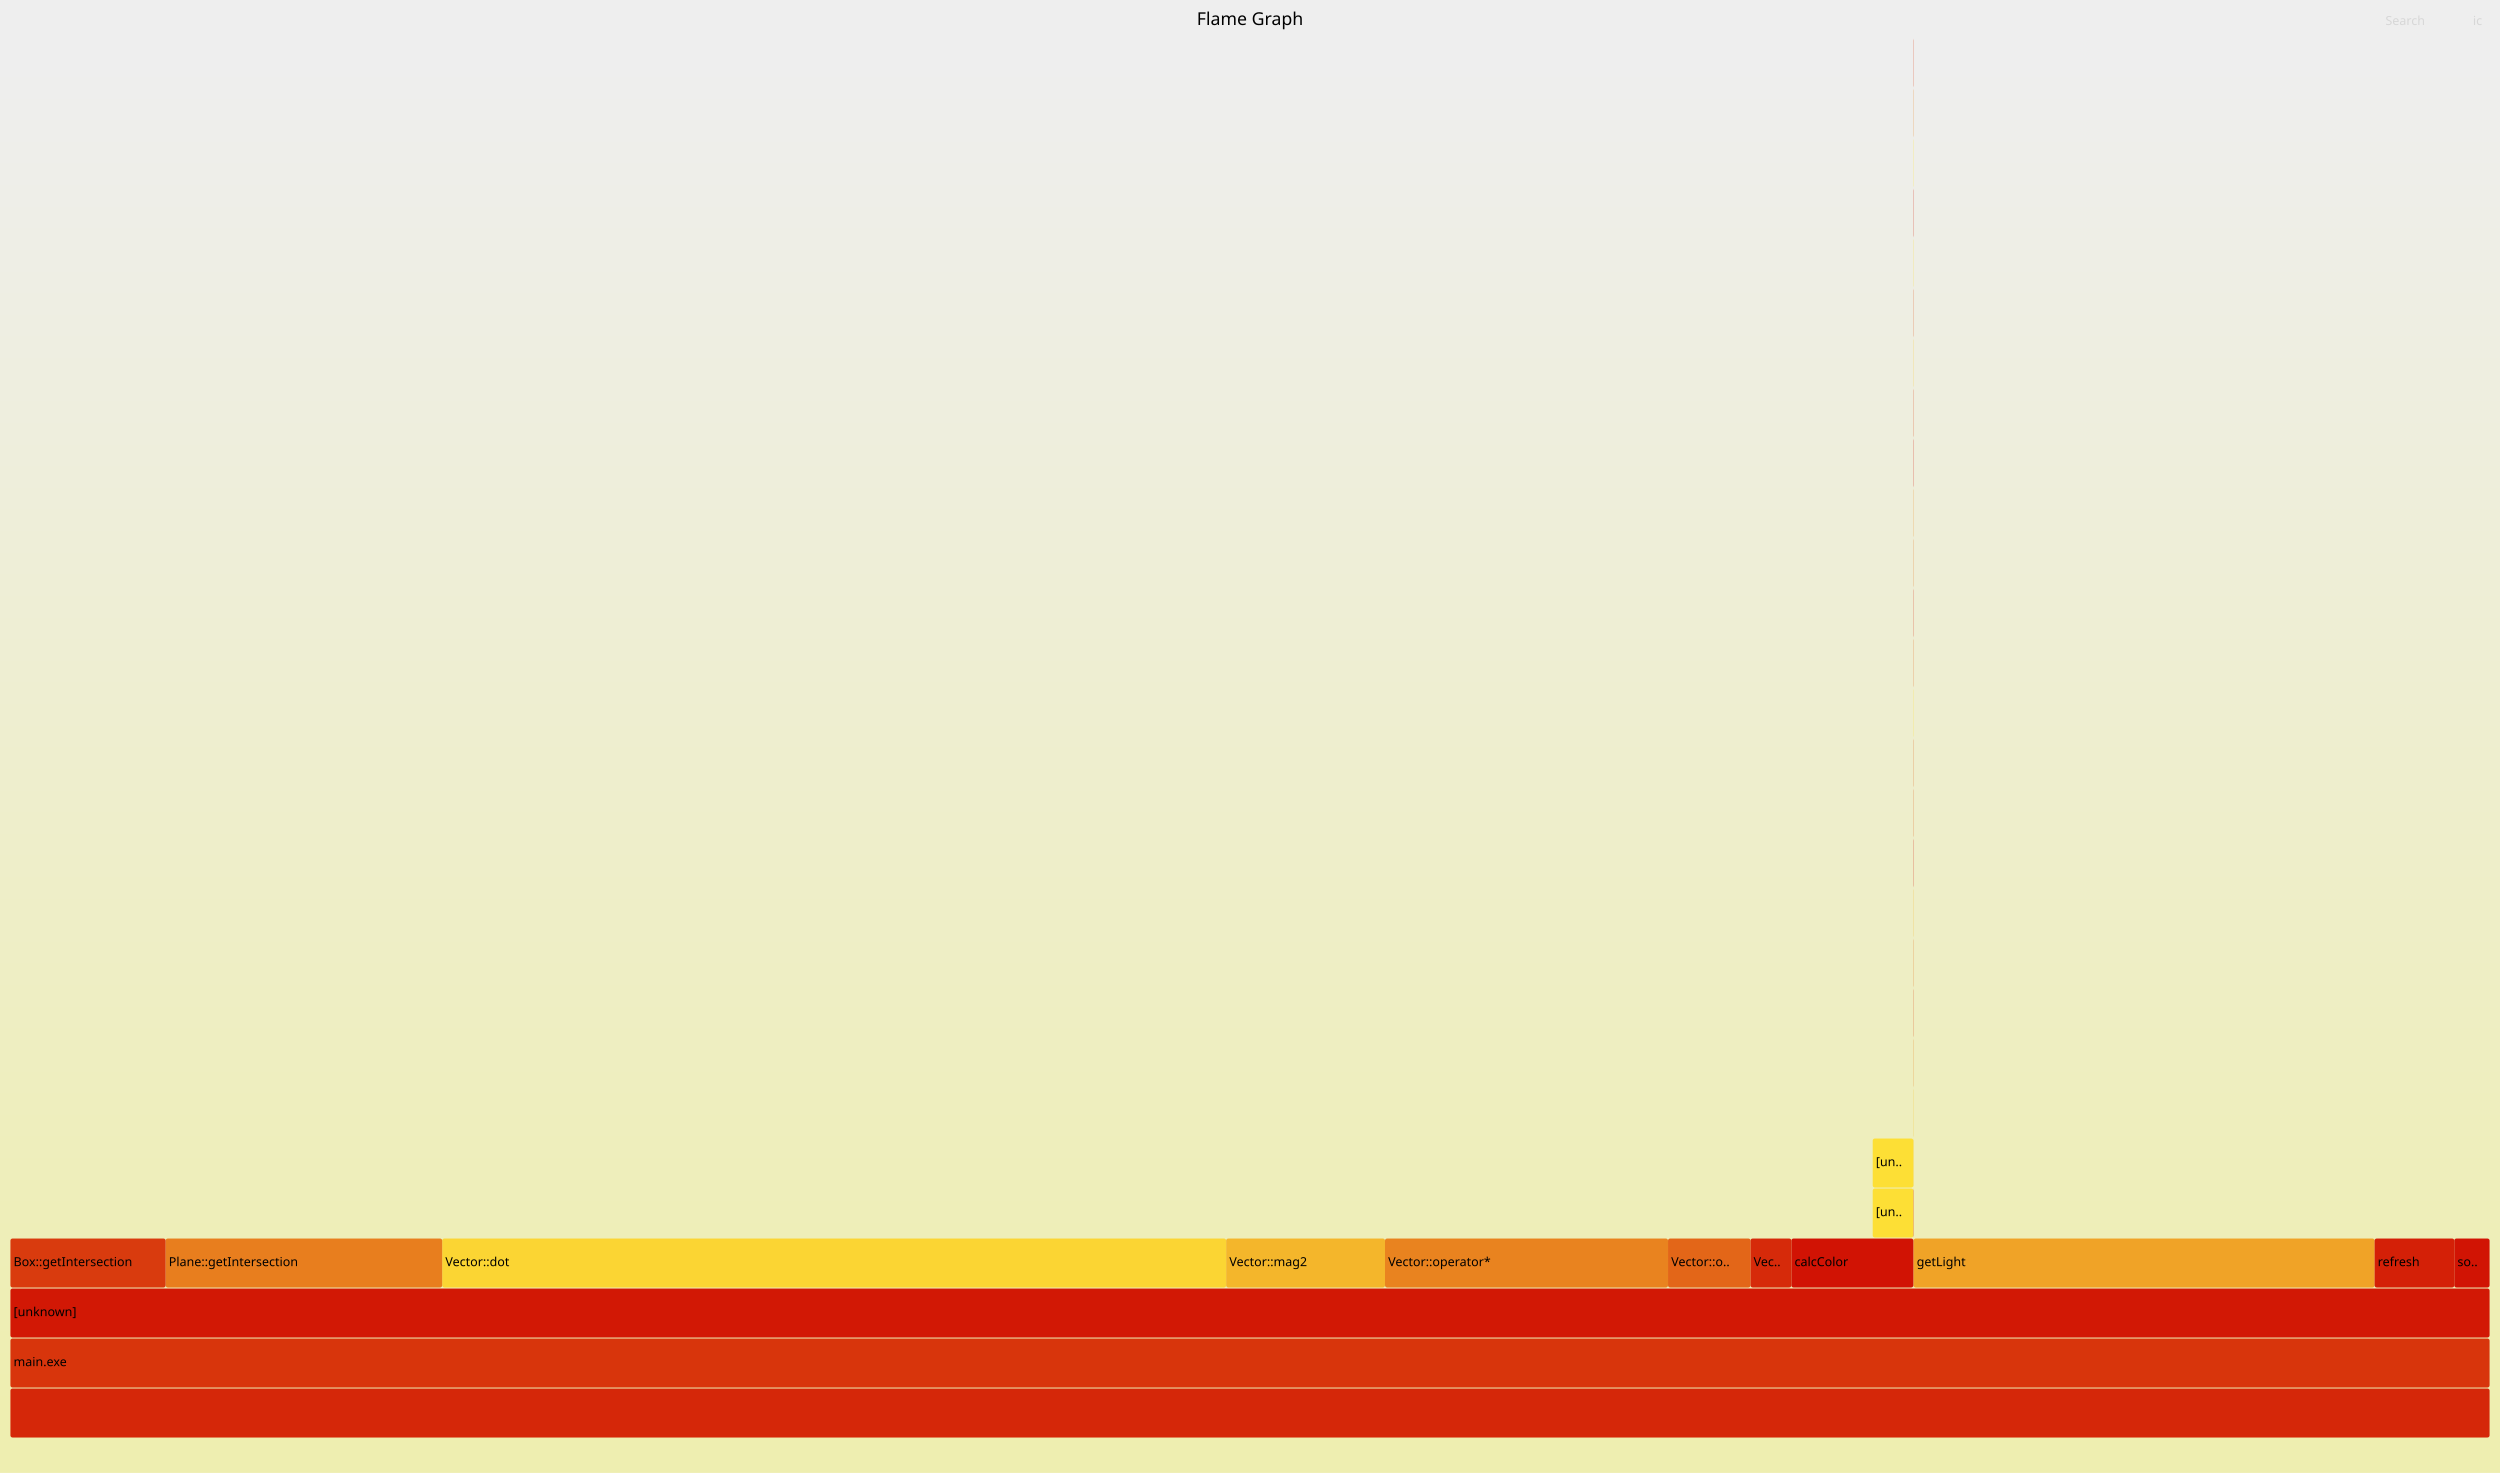
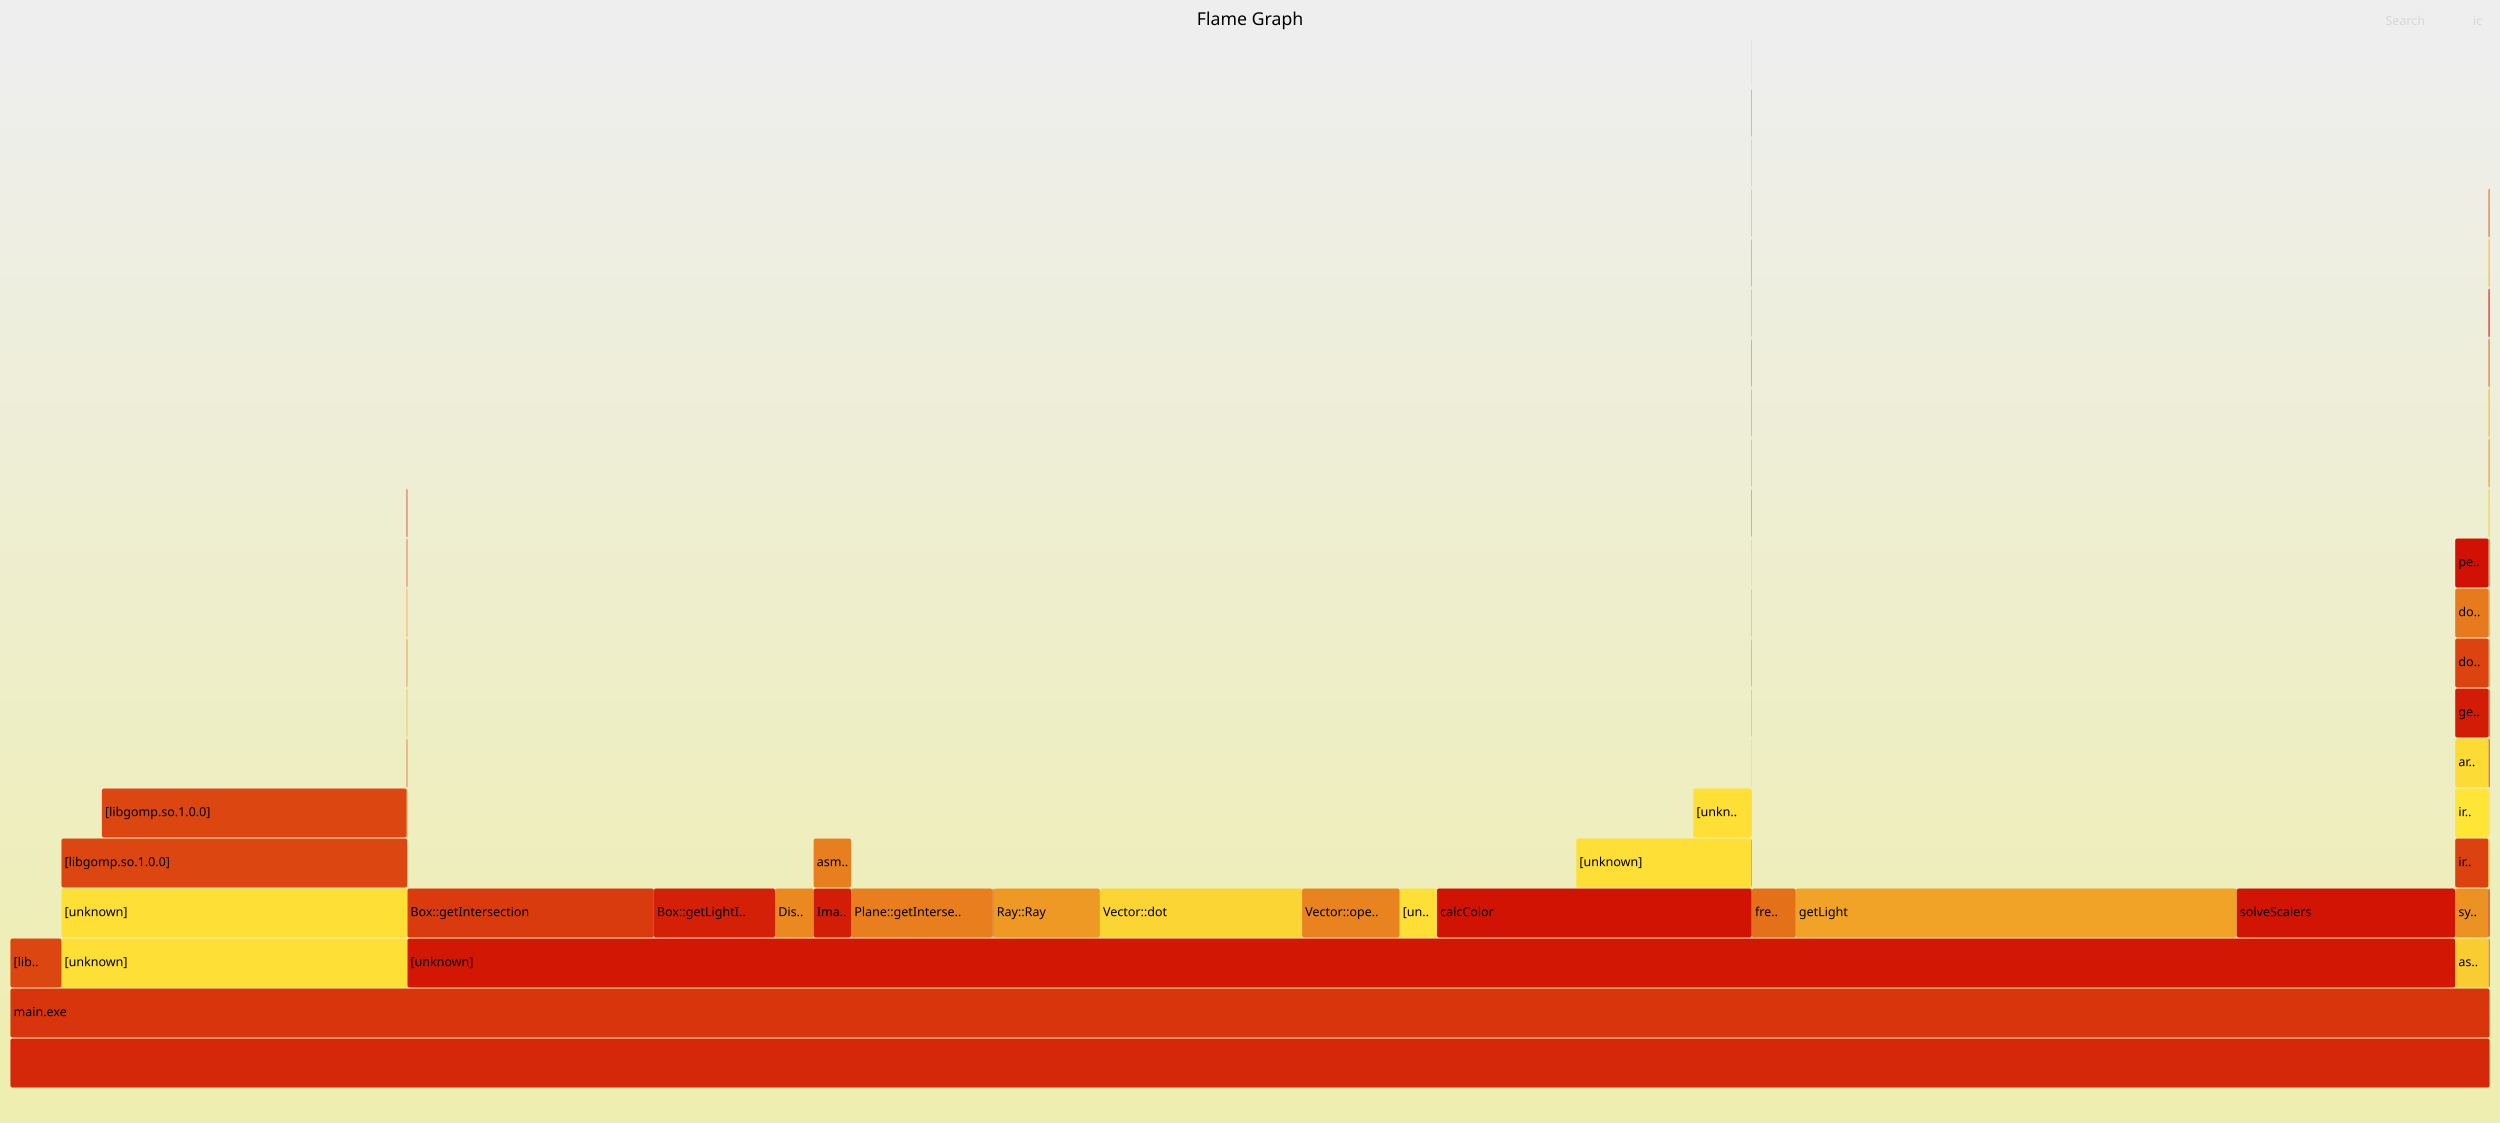
- <svg xmlns="http://www.w3.org/2000/svg" version="1.1" width="2400" height="1414" viewBox="0 0 2400 1414">
+ <svg xmlns="http://www.w3.org/2000/svg" version="1.1" width="2400" height="1078" viewBox="0 0 2400 1078">
  <defs>
    <linearGradient id="background" y1="0" y2="1" x1="0" x2="0">
      <stop stop-color="#eeeeee" offset="5%" />
      <stop stop-color="#eeeeb0" offset="95%" />
    </linearGradient>
  </defs>
  <style type="text/css">
	text { font-family:Verdana; font-size:12px; fill:rgb(0,0,0); }
	#search, #ignorecase { opacity:0.1; cursor:pointer; }
	#search:hover, #search.show, #ignorecase:hover, #ignorecase.show { opacity:1; }
	#subtitle { text-anchor:middle; font-color:rgb(160,160,160); }
	#title { text-anchor:middle; font-size:17px}
	#unzoom { cursor:pointer; }
	#frames &gt; *:hover { stroke:black; stroke-width:0.5; cursor:pointer; }
	.hide { display:none; }
	.parent { opacity:0.5; }
</style>
-   <rect x="0.0" y="0" width="2400.0" height="1414.0" fill="url(#background)" />
+   <rect x="0.0" y="0" width="2400.0" height="1078.0" fill="url(#background)" />
  <text id="title" x="1200.00" y="24">Flame Graph</text>
-   <text id="details" x="10.00" y="1397"> </text>
+   <text id="details" x="10.00" y="1061"> </text>
  <text id="unzoom" x="10.00" y="24" class="hide">Reset Zoom</text>
  <text id="search" x="2290.00" y="24">Search</text>
  <text id="ignorecase" x="2374.00" y="24">ic</text>
-   <text id="matched" x="2290.00" y="1397"> </text>
+   <text id="matched" x="2290.00" y="1061"> </text>
  <g id="frames">
    <g>
-       <rect x="1836.8" y="661" width="0.2" height="47.0" fill="rgb(253,223,53)" rx="2" ry="2" />
-       <text x="1839.83" y="687.5" />
-     </g>
-     <g>
-       <rect x="10.0" y="1333" width="2380.0" height="47.0" fill="rgb(213,39,9)" rx="2" ry="2" />
-       <text x="13.00" y="1359.5" />
-     </g>
-     <g>
-       <rect x="1797.8" y="1141" width="39.0" height="47.0" fill="rgb(253,223,53)" rx="2" ry="2" />
-       <text x="1800.80" y="1167.5">[un..</text>
-     </g>
-     <g>
-       <rect x="1836.8" y="277" width="0.2" height="47.0" fill="rgb(221,74,17)" rx="2" ry="2" />
-       <text x="1839.83" y="303.5" />
-     </g>
-     <g>
-       <rect x="1836.8" y="1045" width="0.2" height="47.0" fill="rgb(247,193,46)" rx="2" ry="2" />
-       <text x="1839.83" y="1071.5" />
-     </g>
-     <g>
-       <rect x="1836.8" y="901" width="0.2" height="47.0" fill="rgb(228,106,25)" rx="2" ry="2" />
-       <text x="1839.83" y="927.5" />
-     </g>
-     <g>
-       <rect x="1836.8" y="853" width="0.2" height="47.0" fill="rgb(244,180,43)" rx="2" ry="2" />
-       <text x="1839.83" y="879.5" />
-     </g>
-     <g>
-       <rect x="2356.1" y="1189" width="33.9" height="47.0" fill="rgb(209,20,4)" rx="2" ry="2" />
-       <text x="2359.13" y="1215.5">so..</text>
-     </g>
-     <g>
-       <rect x="1836.8" y="757" width="0.2" height="47.0" fill="rgb(223,83,20)" rx="2" ry="2" />
-       <text x="1839.83" y="783.5" />
-     </g>
-     <g>
-       <rect x="1836.8" y="181" width="0.2" height="47.0" fill="rgb(210,25,6)" rx="2" ry="2" />
-       <text x="1839.83" y="207.5" />
-     </g>
-     <g>
-       <rect x="1836.8" y="517" width="0.2" height="47.0" fill="rgb(228,108,25)" rx="2" ry="2" />
-       <text x="1839.83" y="543.5" />
-     </g>
-     <g>
-       <rect x="1836.8" y="997" width="0.2" height="47.0" fill="rgb(231,123,29)" rx="2" ry="2" />
-       <text x="1839.83" y="1023.5" />
-     </g>
-     <g>
-       <rect x="424.5" y="1189" width="752.6" height="47.0" fill="rgb(251,213,51)" rx="2" ry="2" />
-       <text x="427.54" y="1215.5">Vector::dot</text>
-     </g>
-     <g>
-       <rect x="1836.8" y="37" width="0.2" height="47.0" fill="rgb(217,57,13)" rx="2" ry="2" />
-       <text x="1839.83" y="63.5" />
-     </g>
-     <g>
-       <rect x="1177.1" y="1189" width="152.5" height="47.0" fill="rgb(244,182,43)" rx="2" ry="2" />
-       <text x="1180.15" y="1215.5">Vector::mag2</text>
-     </g>
-     <g>
-       <rect x="1836.8" y="373" width="0.2" height="47.0" fill="rgb(217,57,13)" rx="2" ry="2" />
-       <text x="1839.83" y="399.5" />
-     </g>
-     <g>
-       <rect x="1836.8" y="421" width="0.2" height="47.0" fill="rgb(207,9,2)" rx="2" ry="2" />
-       <text x="1839.83" y="447.5" />
-     </g>
-     <g>
-       <rect x="1329.6" y="1189" width="271.7" height="47.0" fill="rgb(233,131,31)" rx="2" ry="2" />
-       <text x="1332.63" y="1215.5">Vector::operator*</text>
-     </g>
-     <g>
-       <rect x="1836.8" y="469" width="0.2" height="47.0" fill="rgb(234,135,32)" rx="2" ry="2" />
-       <text x="1839.83" y="495.5" />
-     </g>
-     <g>
-       <rect x="1836.8" y="1141" width="0.2" height="47.0" fill="rgb(209,20,4)" rx="2" ry="2" />
-       <text x="1839.83" y="1167.5" />
-     </g>
-     <g>
-       <rect x="159.0" y="1189" width="265.5" height="47.0" fill="rgb(232,126,30)" rx="2" ry="2" />
-       <text x="162.01" y="1215.5">Plane::getIntersection</text>
-     </g>
-     <g>
-       <rect x="1836.8" y="949" width="0.2" height="47.0" fill="rgb(218,61,14)" rx="2" ry="2" />
-       <text x="1839.83" y="975.5" />
-     </g>
-     <g>
-       <rect x="10.0" y="1189" width="149.0" height="47.0" fill="rgb(217,59,14)" rx="2" ry="2" />
-       <text x="13.00" y="1215.5">Box::getIntersection</text>
-     </g>
-     <g>
-       <rect x="1797.8" y="1093" width="39.0" height="47.0" fill="rgb(253,223,53)" rx="2" ry="2" />
-       <text x="1800.80" y="1119.5">[un..</text>
-     </g>
-     <g>
-       <rect x="1836.8" y="85" width="0.2" height="47.0" fill="rgb(233,129,30)" rx="2" ry="2" />
-       <text x="1839.83" y="111.5" />
-     </g>
-     <g>
-       <rect x="1836.8" y="805" width="0.2" height="47.0" fill="rgb(208,14,3)" rx="2" ry="2" />
-       <text x="1839.83" y="831.5" />
-     </g>
-     <g>
-       <rect x="10.0" y="1285" width="2380.0" height="47.0" fill="rgb(216,53,12)" rx="2" ry="2" />
-       <text x="13.00" y="1311.5">main.exe</text>
-     </g>
-     <g>
-       <rect x="1836.8" y="1189" width="0.2" height="47.0" fill="rgb(218,63,15)" rx="2" ry="2" />
-       <text x="1839.83" y="1215.5" />
-     </g>
-     <g>
-       <rect x="1836.8" y="325" width="0.2" height="47.0" fill="rgb(248,200,47)" rx="2" ry="2" />
-       <text x="1839.83" y="351.5" />
-     </g>
-     <g>
-       <rect x="1601.3" y="1189" width="79.2" height="47.0" fill="rgb(227,102,24)" rx="2" ry="2" />
-       <text x="1604.34" y="1215.5">Vector::o..</text>
-     </g>
-     <g>
-       <rect x="1836.8" y="133" width="0.2" height="47.0" fill="rgb(254,227,54)" rx="2" ry="2" />
-       <text x="1839.83" y="159.5" />
-     </g>
-     <g>
-       <rect x="1836.8" y="229" width="0.2" height="47.0" fill="rgb(252,217,51)" rx="2" ry="2" />
-       <text x="1839.83" y="255.5" />
-     </g>
-     <g>
-       <rect x="1836.8" y="565" width="0.2" height="47.0" fill="rgb(212,35,8)" rx="2" ry="2" />
-       <text x="1839.83" y="591.5" />
-     </g>
-     <g>
-       <rect x="1836.8" y="1093" width="0.2" height="47.0" fill="rgb(247,194,46)" rx="2" ry="2" />
-       <text x="1839.83" y="1119.5" />
-     </g>
-     <g>
-       <rect x="1837.0" y="1189" width="442.6" height="47.0" fill="rgb(240,163,39)" rx="2" ry="2" />
-       <text x="1840.03" y="1215.5">getLight</text>
-     </g>
-     <g>
-       <rect x="2279.6" y="1189" width="76.5" height="47.0" fill="rgb(212,32,7)" rx="2" ry="2" />
-       <text x="2282.58" y="1215.5">refresh</text>
-     </g>
-     <g>
-       <rect x="1836.8" y="613" width="0.2" height="47.0" fill="rgb(225,93,22)" rx="2" ry="2" />
-       <text x="1839.83" y="639.5" />
-     </g>
-     <g>
-       <rect x="1836.8" y="709" width="0.2" height="47.0" fill="rgb(224,91,21)" rx="2" ry="2" />
-       <text x="1839.83" y="735.5" />
-     </g>
-     <g>
-       <rect x="10.0" y="1237" width="2380.0" height="47.0" fill="rgb(210,24,5)" rx="2" ry="2" />
-       <text x="13.00" y="1263.5">[unknown]</text>
-     </g>
-     <g>
-       <rect x="1719.7" y="1189" width="117.1" height="47.0" fill="rgb(209,19,4)" rx="2" ry="2" />
-       <text x="1722.73" y="1215.5">calcColor</text>
-     </g>
-     <g>
-       <rect x="1680.5" y="1189" width="39.2" height="47.0" fill="rgb(214,42,10)" rx="2" ry="2" />
-       <text x="1683.45" y="1215.5">Vec..</text>
+       <rect x="1723.9" y="853" width="423.4" height="47.0" fill="rgb(240,163,39)" rx="2" ry="2" />
+       <text x="1726.92" y="879.5">getLight</text>
+     </g>
+     <g>
+       <rect x="2389.0" y="709" width="1.0" height="47.0" fill="rgb(211,28,6)" rx="2" ry="2" />
+       <text x="2391.99" y="735.5" />
+     </g>
+     <g>
+       <rect x="390.4" y="565" width="0.6" height="47.0" fill="rgb(237,150,35)" rx="2" ry="2" />
+       <text x="393.44" y="591.5" />
+     </g>
+     <g>
+       <rect x="2389.0" y="325" width="1.0" height="47.0" fill="rgb(225,93,22)" rx="2" ry="2" />
+       <text x="2391.99" y="351.5" />
+     </g>
+     <g>
+       <rect x="1055.9" y="853" width="194.1" height="47.0" fill="rgb(251,213,51)" rx="2" ry="2" />
+       <text x="1058.89" y="879.5">Vector::dot</text>
+     </g>
+     <g>
+       <rect x="2357.0" y="805" width="32.0" height="47.0" fill="rgb(219,66,15)" rx="2" ry="2" />
+       <text x="2360.04" y="831.5">ir..</text>
+     </g>
+     <g>
+       <rect x="1681.5" y="757" width="0.3" height="47.0" fill="rgb(247,194,46)" rx="2" ry="2" />
+       <text x="1684.52" y="783.5" />
+     </g>
+     <g>
+       <rect x="390.4" y="613" width="0.6" height="47.0" fill="rgb(228,109,26)" rx="2" ry="2" />
+       <text x="393.44" y="639.5" />
+     </g>
+     <g>
+       <rect x="1681.5" y="85" width="0.3" height="47.0" fill="rgb(213,37,8)" rx="2" ry="2" />
+       <text x="1684.52" y="111.5" />
+     </g>
+     <g>
+       <rect x="97.8" y="757" width="292.6" height="47.0" fill="rgb(220,71,17)" rx="2" ry="2" />
+       <text x="100.81" y="783.5">[libgomp.so.1.0.0]</text>
+     </g>
+     <g>
+       <rect x="744.1" y="853" width="37.0" height="47.0" fill="rgb(234,137,32)" rx="2" ry="2" />
+       <text x="747.14" y="879.5">Dis..</text>
+     </g>
+     <g>
+       <rect x="1681.5" y="517" width="0.3" height="47.0" fill="rgb(244,180,43)" rx="2" ry="2" />
+       <text x="1684.52" y="543.5" />
+     </g>
+     <g>
+       <rect x="10.0" y="997" width="2380.0" height="47.0" fill="rgb(213,39,9)" rx="2" ry="2" />
+       <text x="13.00" y="1023.5" />
+     </g>
+     <g>
+       <rect x="391.0" y="853" width="236.7" height="47.0" fill="rgb(217,59,14)" rx="2" ry="2" />
+       <text x="394.00" y="879.5">Box::getIntersection</text>
+     </g>
+     <g>
+       <rect x="2357.0" y="709" width="32.0" height="47.0" fill="rgb(252,220,52)" rx="2" ry="2" />
+       <text x="2360.04" y="735.5">ar..</text>
+     </g>
+     <g>
+       <rect x="2389.0" y="421" width="1.0" height="47.0" fill="rgb(236,143,34)" rx="2" ry="2" />
+       <text x="2391.99" y="447.5" />
+     </g>
+     <g>
+       <rect x="1681.5" y="37" width="0.3" height="47.0" fill="rgb(252,218,52)" rx="2" ry="2" />
+       <text x="1684.52" y="63.5" />
+     </g>
+     <g>
+       <rect x="1343.6" y="853" width="35.9" height="47.0" fill="rgb(253,223,53)" rx="2" ry="2" />
+       <text x="1346.61" y="879.5">[un..</text>
+     </g>
+     <g>
+       <rect x="781.1" y="805" width="36.0" height="47.0" fill="rgb(232,127,30)" rx="2" ry="2" />
+       <text x="784.10" y="831.5">asm..</text>
+     </g>
+     <g>
+       <rect x="1681.5" y="421" width="0.3" height="47.0" fill="rgb(223,83,20)" rx="2" ry="2" />
+       <text x="1684.52" y="447.5" />
+     </g>
+     <g>
+       <rect x="1681.5" y="661" width="0.3" height="47.0" fill="rgb(231,123,29)" rx="2" ry="2" />
+       <text x="1684.52" y="687.5" />
+     </g>
+     <g>
+       <rect x="1681.5" y="229" width="0.3" height="47.0" fill="rgb(212,35,8)" rx="2" ry="2" />
+       <text x="1684.52" y="255.5" />
+     </g>
+     <g>
+       <rect x="1681.5" y="325" width="0.3" height="47.0" fill="rgb(206,8,1)" rx="2" ry="2" />
+       <text x="1684.52" y="351.5" />
+     </g>
+     <g>
+       <rect x="1681.8" y="853" width="42.1" height="47.0" fill="rgb(229,112,26)" rx="2" ry="2" />
+       <text x="1684.77" y="879.5">fre..</text>
+     </g>
+     <g>
+       <rect x="2147.3" y="853" width="209.7" height="47.0" fill="rgb(209,20,4)" rx="2" ry="2" />
+       <text x="2150.27" y="879.5">solveScalers</text>
+     </g>
+     <g>
+       <rect x="1681.5" y="709" width="0.3" height="47.0" fill="rgb(247,193,46)" rx="2" ry="2" />
+       <text x="1684.52" y="735.5" />
+     </g>
+     <g>
+       <rect x="1513.2" y="805" width="168.3" height="47.0" fill="rgb(253,223,53)" rx="2" ry="2" />
+       <text x="1516.19" y="831.5">[unknown] </text>
+     </g>
+     <g>
+       <rect x="2389.0" y="805" width="1.0" height="47.0" fill="rgb(251,211,50)" rx="2" ry="2" />
+       <text x="2391.99" y="831.5" />
+     </g>
+     <g>
+       <rect x="2357.0" y="517" width="32.0" height="47.0" fill="rgb(208,17,4)" rx="2" ry="2" />
+       <text x="2360.04" y="543.5">pe..</text>
+     </g>
+     <g>
+       <rect x="2389.0" y="661" width="1.0" height="47.0" fill="rgb(219,67,16)" rx="2" ry="2" />
+       <text x="2391.99" y="687.5" />
+     </g>
+     <g>
+       <rect x="2389.0" y="181" width="1.0" height="47.0" fill="rgb(225,94,22)" rx="2" ry="2" />
+       <text x="2391.99" y="207.5" />
+     </g>
+     <g>
+       <rect x="390.4" y="517" width="0.6" height="47.0" fill="rgb(215,50,11)" rx="2" ry="2" />
+       <text x="393.44" y="543.5" />
+     </g>
+     <g>
+       <rect x="2357.0" y="661" width="32.0" height="47.0" fill="rgb(211,28,6)" rx="2" ry="2" />
+       <text x="2360.04" y="687.5">ge..</text>
+     </g>
+     <g>
+       <rect x="2389.0" y="277" width="1.0" height="47.0" fill="rgb(206,5,1)" rx="2" ry="2" />
+       <text x="2391.99" y="303.5" />
+     </g>
+     <g>
+       <rect x="1681.5" y="805" width="0.3" height="47.0" fill="rgb(209,20,4)" rx="2" ry="2" />
+       <text x="1684.52" y="831.5" />
+     </g>
+     <g>
+       <rect x="2357.0" y="853" width="32.0" height="47.0" fill="rgb(236,146,35)" rx="2" ry="2" />
+       <text x="2360.04" y="879.5">sy..</text>
+     </g>
+     <g>
+       <rect x="2389.0" y="565" width="1.0" height="47.0" fill="rgb(236,144,34)" rx="2" ry="2" />
+       <text x="2391.99" y="591.5" />
+     </g>
+     <g>
+       <rect x="2389.0" y="517" width="1.0" height="47.0" fill="rgb(226,99,23)" rx="2" ry="2" />
+       <text x="2391.99" y="543.5" />
+     </g>
+     <g>
+       <rect x="2389.0" y="613" width="1.0" height="47.0" fill="rgb(231,122,29)" rx="2" ry="2" />
+       <text x="2391.99" y="639.5" />
+     </g>
+     <g>
+       <rect x="391.0" y="901" width="1966.0" height="47.0" fill="rgb(210,24,5)" rx="2" ry="2" />
+       <text x="394.00" y="927.5">[unknown]</text>
+     </g>
+     <g>
+       <rect x="59.0" y="853" width="332.0" height="47.0" fill="rgb(253,223,53)" rx="2" ry="2" />
+       <text x="61.95" y="879.5">[unknown] </text>
+     </g>
+     <g>
+       <rect x="390.4" y="661" width="0.6" height="47.0" fill="rgb(242,173,41)" rx="2" ry="2" />
+       <text x="393.44" y="687.5" />
+     </g>
+     <g>
+       <rect x="1681.5" y="373" width="0.3" height="47.0" fill="rgb(218,61,14)" rx="2" ry="2" />
+       <text x="1684.52" y="399.5" />
+     </g>
+     <g>
+       <rect x="2389.0" y="901" width="1.0" height="47.0" fill="rgb(218,63,15)" rx="2" ry="2" />
+       <text x="2391.99" y="927.5" />
+     </g>
+     <g>
+       <rect x="2389.0" y="373" width="1.0" height="47.0" fill="rgb(243,176,42)" rx="2" ry="2" />
+       <text x="2391.99" y="399.5" />
+     </g>
+     <g>
+       <rect x="817.1" y="853" width="135.6" height="47.0" fill="rgb(232,126,30)" rx="2" ry="2" />
+       <text x="820.13" y="879.5">Plane::getInterse..</text>
+     </g>
+     <g>
+       <rect x="2357.0" y="565" width="32.0" height="47.0" fill="rgb(231,122,29)" rx="2" ry="2" />
+       <text x="2360.04" y="591.5">do..</text>
+     </g>
+     <g>
+       <rect x="2389.0" y="853" width="1.0" height="47.0" fill="rgb(209,20,4)" rx="2" ry="2" />
+       <text x="2391.99" y="879.5" />
+     </g>
+     <g>
+       <rect x="1681.5" y="469" width="0.3" height="47.0" fill="rgb(208,14,3)" rx="2" ry="2" />
+       <text x="1684.52" y="495.5" />
+     </g>
+     <g>
+       <rect x="1681.5" y="853" width="0.3" height="47.0" fill="rgb(218,63,15)" rx="2" ry="2" />
+       <text x="1684.52" y="879.5" />
+     </g>
+     <g>
+       <rect x="1681.5" y="133" width="0.3" height="47.0" fill="rgb(235,138,33)" rx="2" ry="2" />
+       <text x="1684.52" y="159.5" />
+     </g>
+     <g>
+       <rect x="390.4" y="757" width="0.6" height="47.0" fill="rgb(232,127,30)" rx="2" ry="2" />
+       <text x="393.44" y="783.5" />
+     </g>
+     <g>
+       <rect x="2357.0" y="613" width="32.0" height="47.0" fill="rgb(219,67,16)" rx="2" ry="2" />
+       <text x="2360.04" y="639.5">do..</text>
+     </g>
+     <g>
+       <rect x="10.0" y="949" width="2380.0" height="47.0" fill="rgb(216,53,12)" rx="2" ry="2" />
+       <text x="13.00" y="975.5">main.exe</text>
+     </g>
+     <g>
+       <rect x="781.1" y="853" width="36.0" height="47.0" fill="rgb(211,30,7)" rx="2" ry="2" />
+       <text x="784.10" y="879.5">Ima..</text>
+     </g>
+     <g>
+       <rect x="2389.0" y="757" width="1.0" height="47.0" fill="rgb(252,220,52)" rx="2" ry="2" />
+       <text x="2391.99" y="783.5" />
+     </g>
+     <g>
+       <rect x="1379.5" y="853" width="302.0" height="47.0" fill="rgb(209,19,4)" rx="2" ry="2" />
+       <text x="1382.52" y="879.5">calcColor</text>
+     </g>
+     <g>
+       <rect x="2389.0" y="469" width="1.0" height="47.0" fill="rgb(249,203,48)" rx="2" ry="2" />
+       <text x="2391.99" y="495.5" />
+     </g>
+     <g>
+       <rect x="1681.5" y="277" width="0.3" height="47.0" fill="rgb(225,93,22)" rx="2" ry="2" />
+       <text x="1684.52" y="303.5" />
+     </g>
+     <g>
+       <rect x="59.0" y="901" width="332.0" height="47.0" fill="rgb(253,223,53)" rx="2" ry="2" />
+       <text x="61.95" y="927.5">[unknown] </text>
+     </g>
+     <g>
+       <rect x="2357.0" y="757" width="32.0" height="47.0" fill="rgb(254,229,54)" rx="2" ry="2" />
+       <text x="2360.04" y="783.5">ir..</text>
+     </g>
+     <g>
+       <rect x="2389.0" y="229" width="1.0" height="47.0" fill="rgb(244,180,43)" rx="2" ry="2" />
+       <text x="2391.99" y="255.5" />
+     </g>
+     <g>
+       <rect x="953.9" y="853" width="102.0" height="47.0" fill="rgb(238,153,36)" rx="2" ry="2" />
+       <text x="956.90" y="879.5">Ray::Ray</text>
+     </g>
+     <g>
+       <rect x="1625.6" y="757" width="55.9" height="47.0" fill="rgb(253,223,53)" rx="2" ry="2" />
+       <text x="1628.57" y="783.5">[unkn..</text>
+     </g>
+     <g>
+       <rect x="390.4" y="709" width="0.6" height="47.0" fill="rgb(220,69,16)" rx="2" ry="2" />
+       <text x="393.44" y="735.5" />
+     </g>
+     <g>
+       <rect x="10.0" y="901" width="49.0" height="47.0" fill="rgb(220,71,17)" rx="2" ry="2" />
+       <text x="13.00" y="927.5">[lib..</text>
+     </g>
+     <g>
+       <rect x="1681.5" y="181" width="0.3" height="47.0" fill="rgb(228,108,25)" rx="2" ry="2" />
+       <text x="1684.52" y="207.5" />
+     </g>
+     <g>
+       <rect x="627.7" y="853" width="116.4" height="47.0" fill="rgb(212,32,7)" rx="2" ry="2" />
+       <text x="630.70" y="879.5">Box::getLightI..</text>
+     </g>
+     <g>
+       <rect x="390.4" y="469" width="0.6" height="47.0" fill="rgb(206,7,1)" rx="2" ry="2" />
+       <text x="393.44" y="495.5" />
+     </g>
+     <g>
+       <rect x="1681.5" y="613" width="0.3" height="47.0" fill="rgb(218,61,14)" rx="2" ry="2" />
+       <text x="1684.52" y="639.5" />
+     </g>
+     <g>
+       <rect x="59.0" y="805" width="332.0" height="47.0" fill="rgb(220,71,17)" rx="2" ry="2" />
+       <text x="61.95" y="831.5">[libgomp.so.1.0.0]</text>
+     </g>
+     <g>
+       <rect x="2357.0" y="901" width="32.0" height="47.0" fill="rgb(249,205,49)" rx="2" ry="2" />
+       <text x="2360.04" y="927.5">as..</text>
+     </g>
+     <g>
+       <rect x="1681.5" y="565" width="0.3" height="47.0" fill="rgb(228,106,25)" rx="2" ry="2" />
+       <text x="1684.52" y="591.5" />
+     </g>
+     <g>
+       <rect x="952.7" y="853" width="1.2" height="47.0" fill="rgb(226,99,23)" rx="2" ry="2" />
+       <text x="955.66" y="879.5" />
+     </g>
+     <g>
+       <rect x="1250.0" y="853" width="93.6" height="47.0" fill="rgb(233,131,31)" rx="2" ry="2" />
+       <text x="1252.99" y="879.5">Vector::ope..</text>
    </g>
  </g>
</svg>
